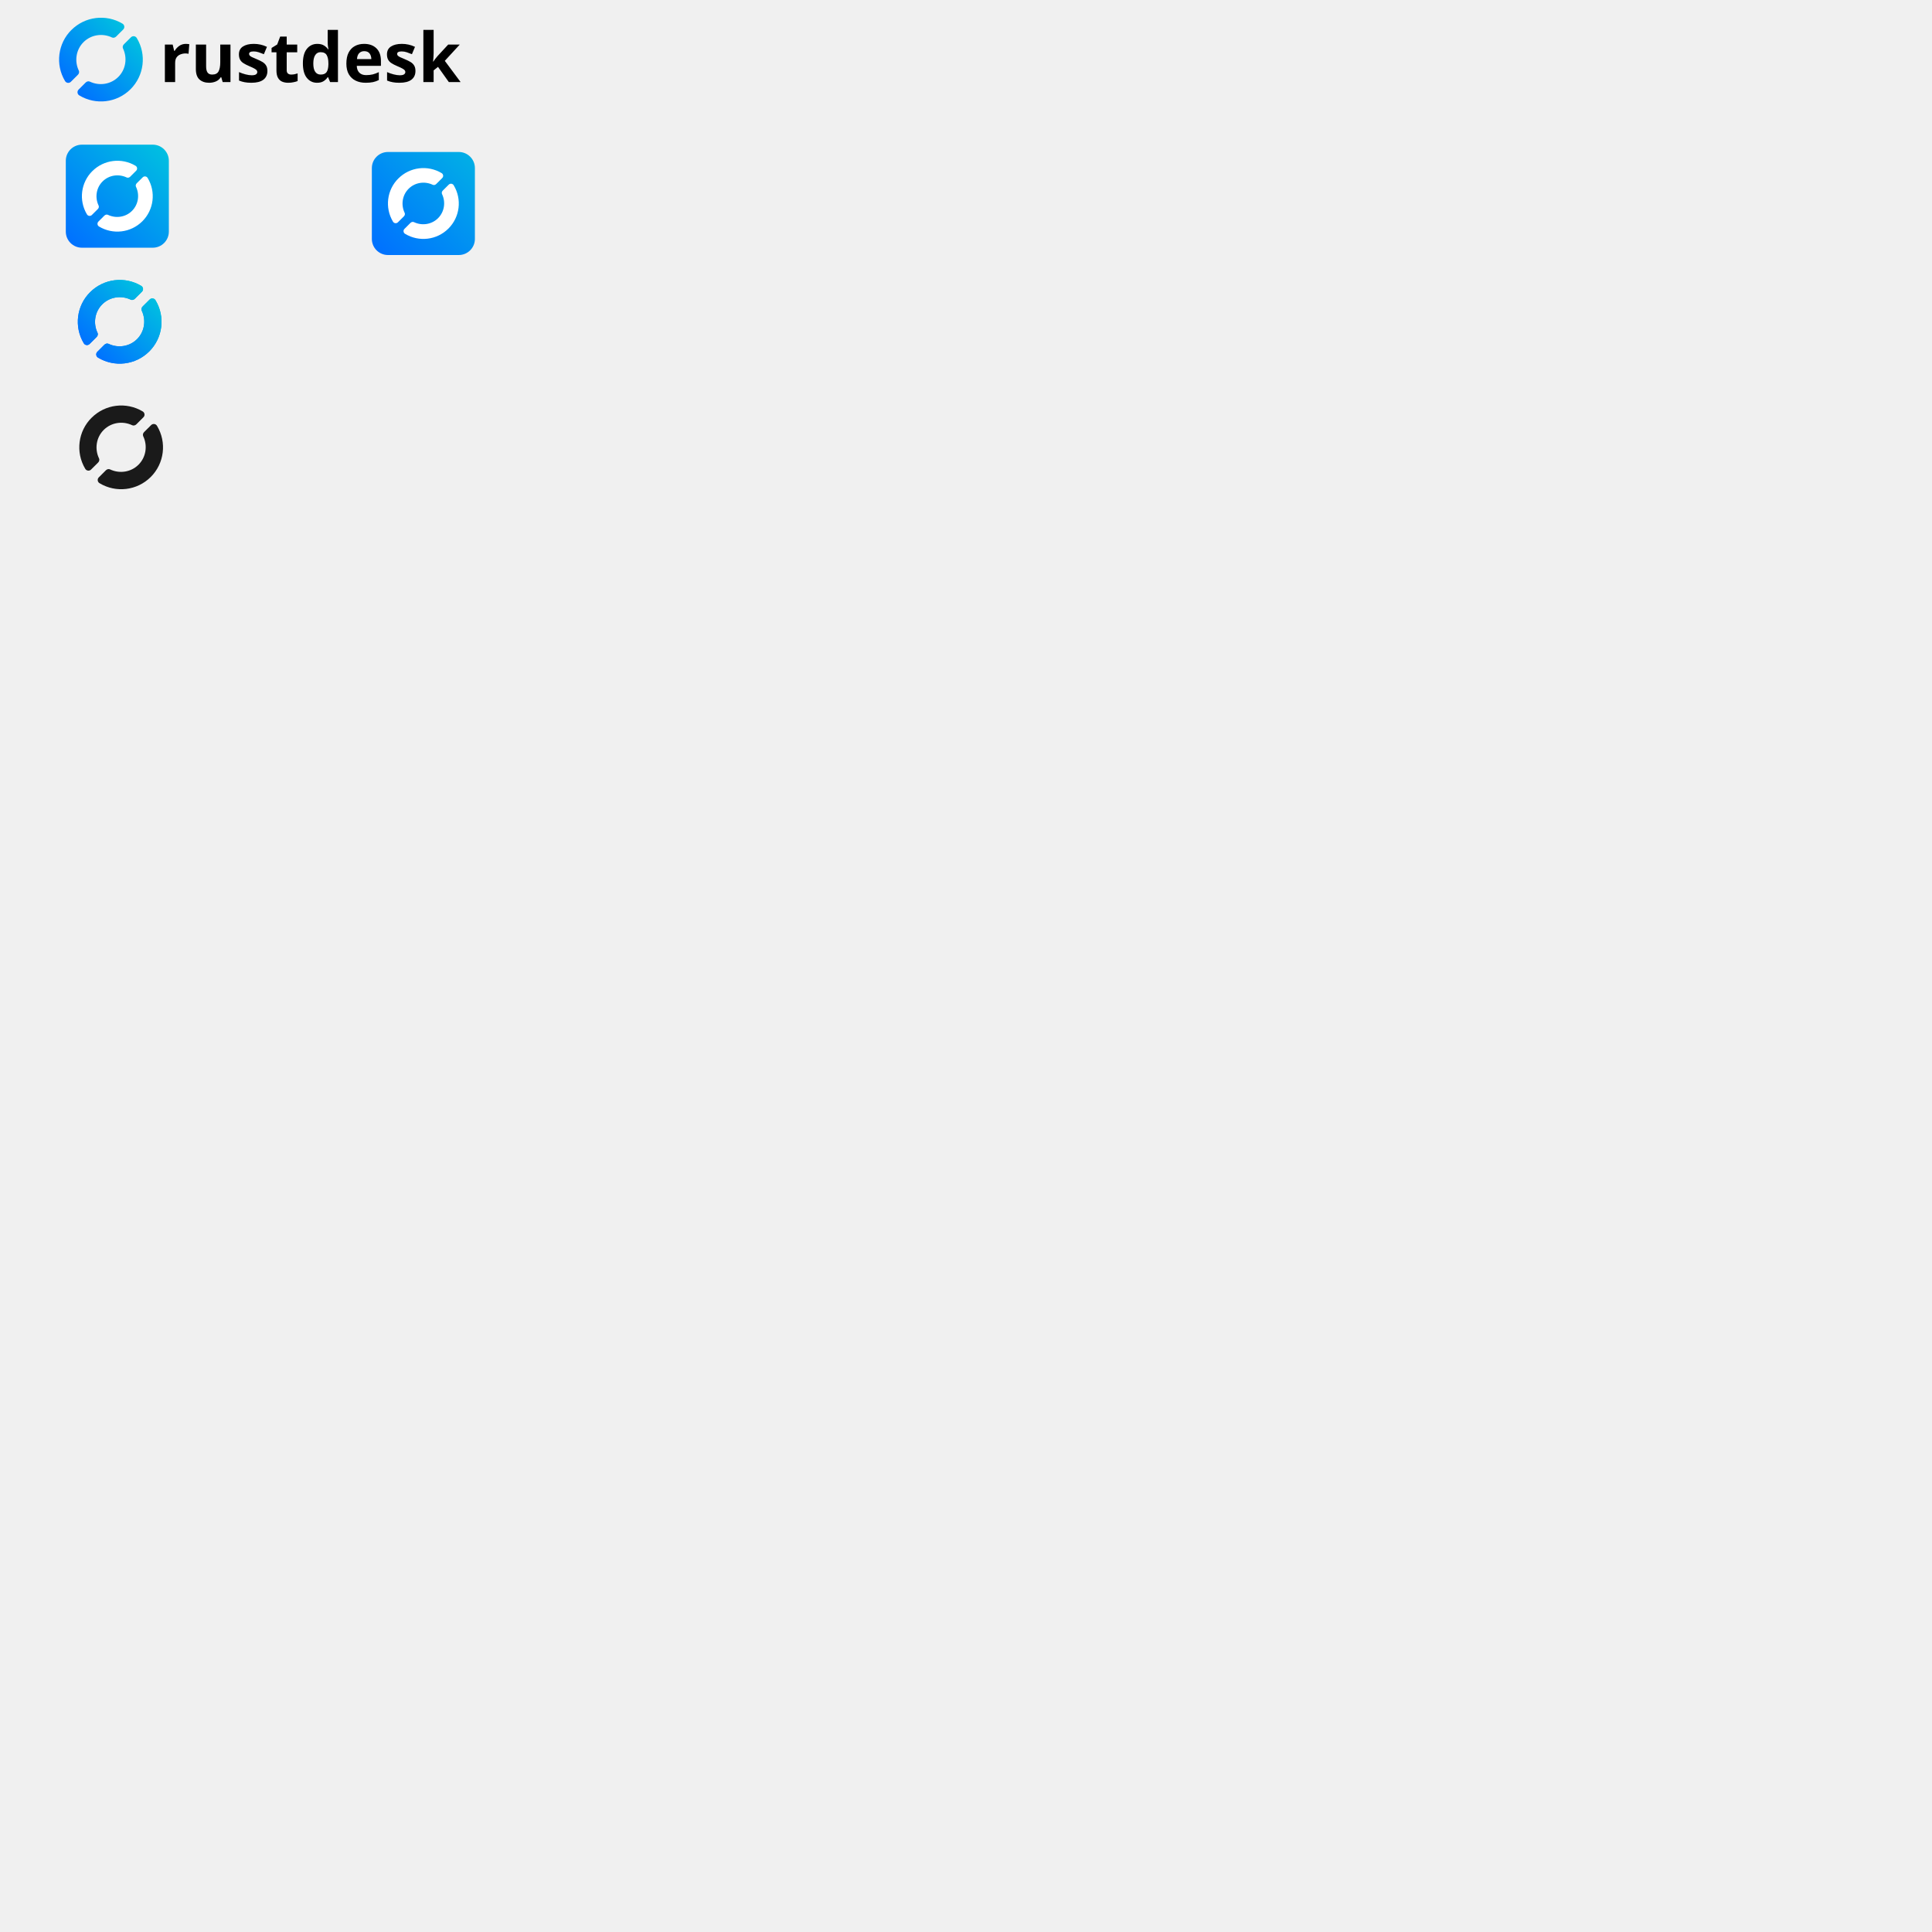
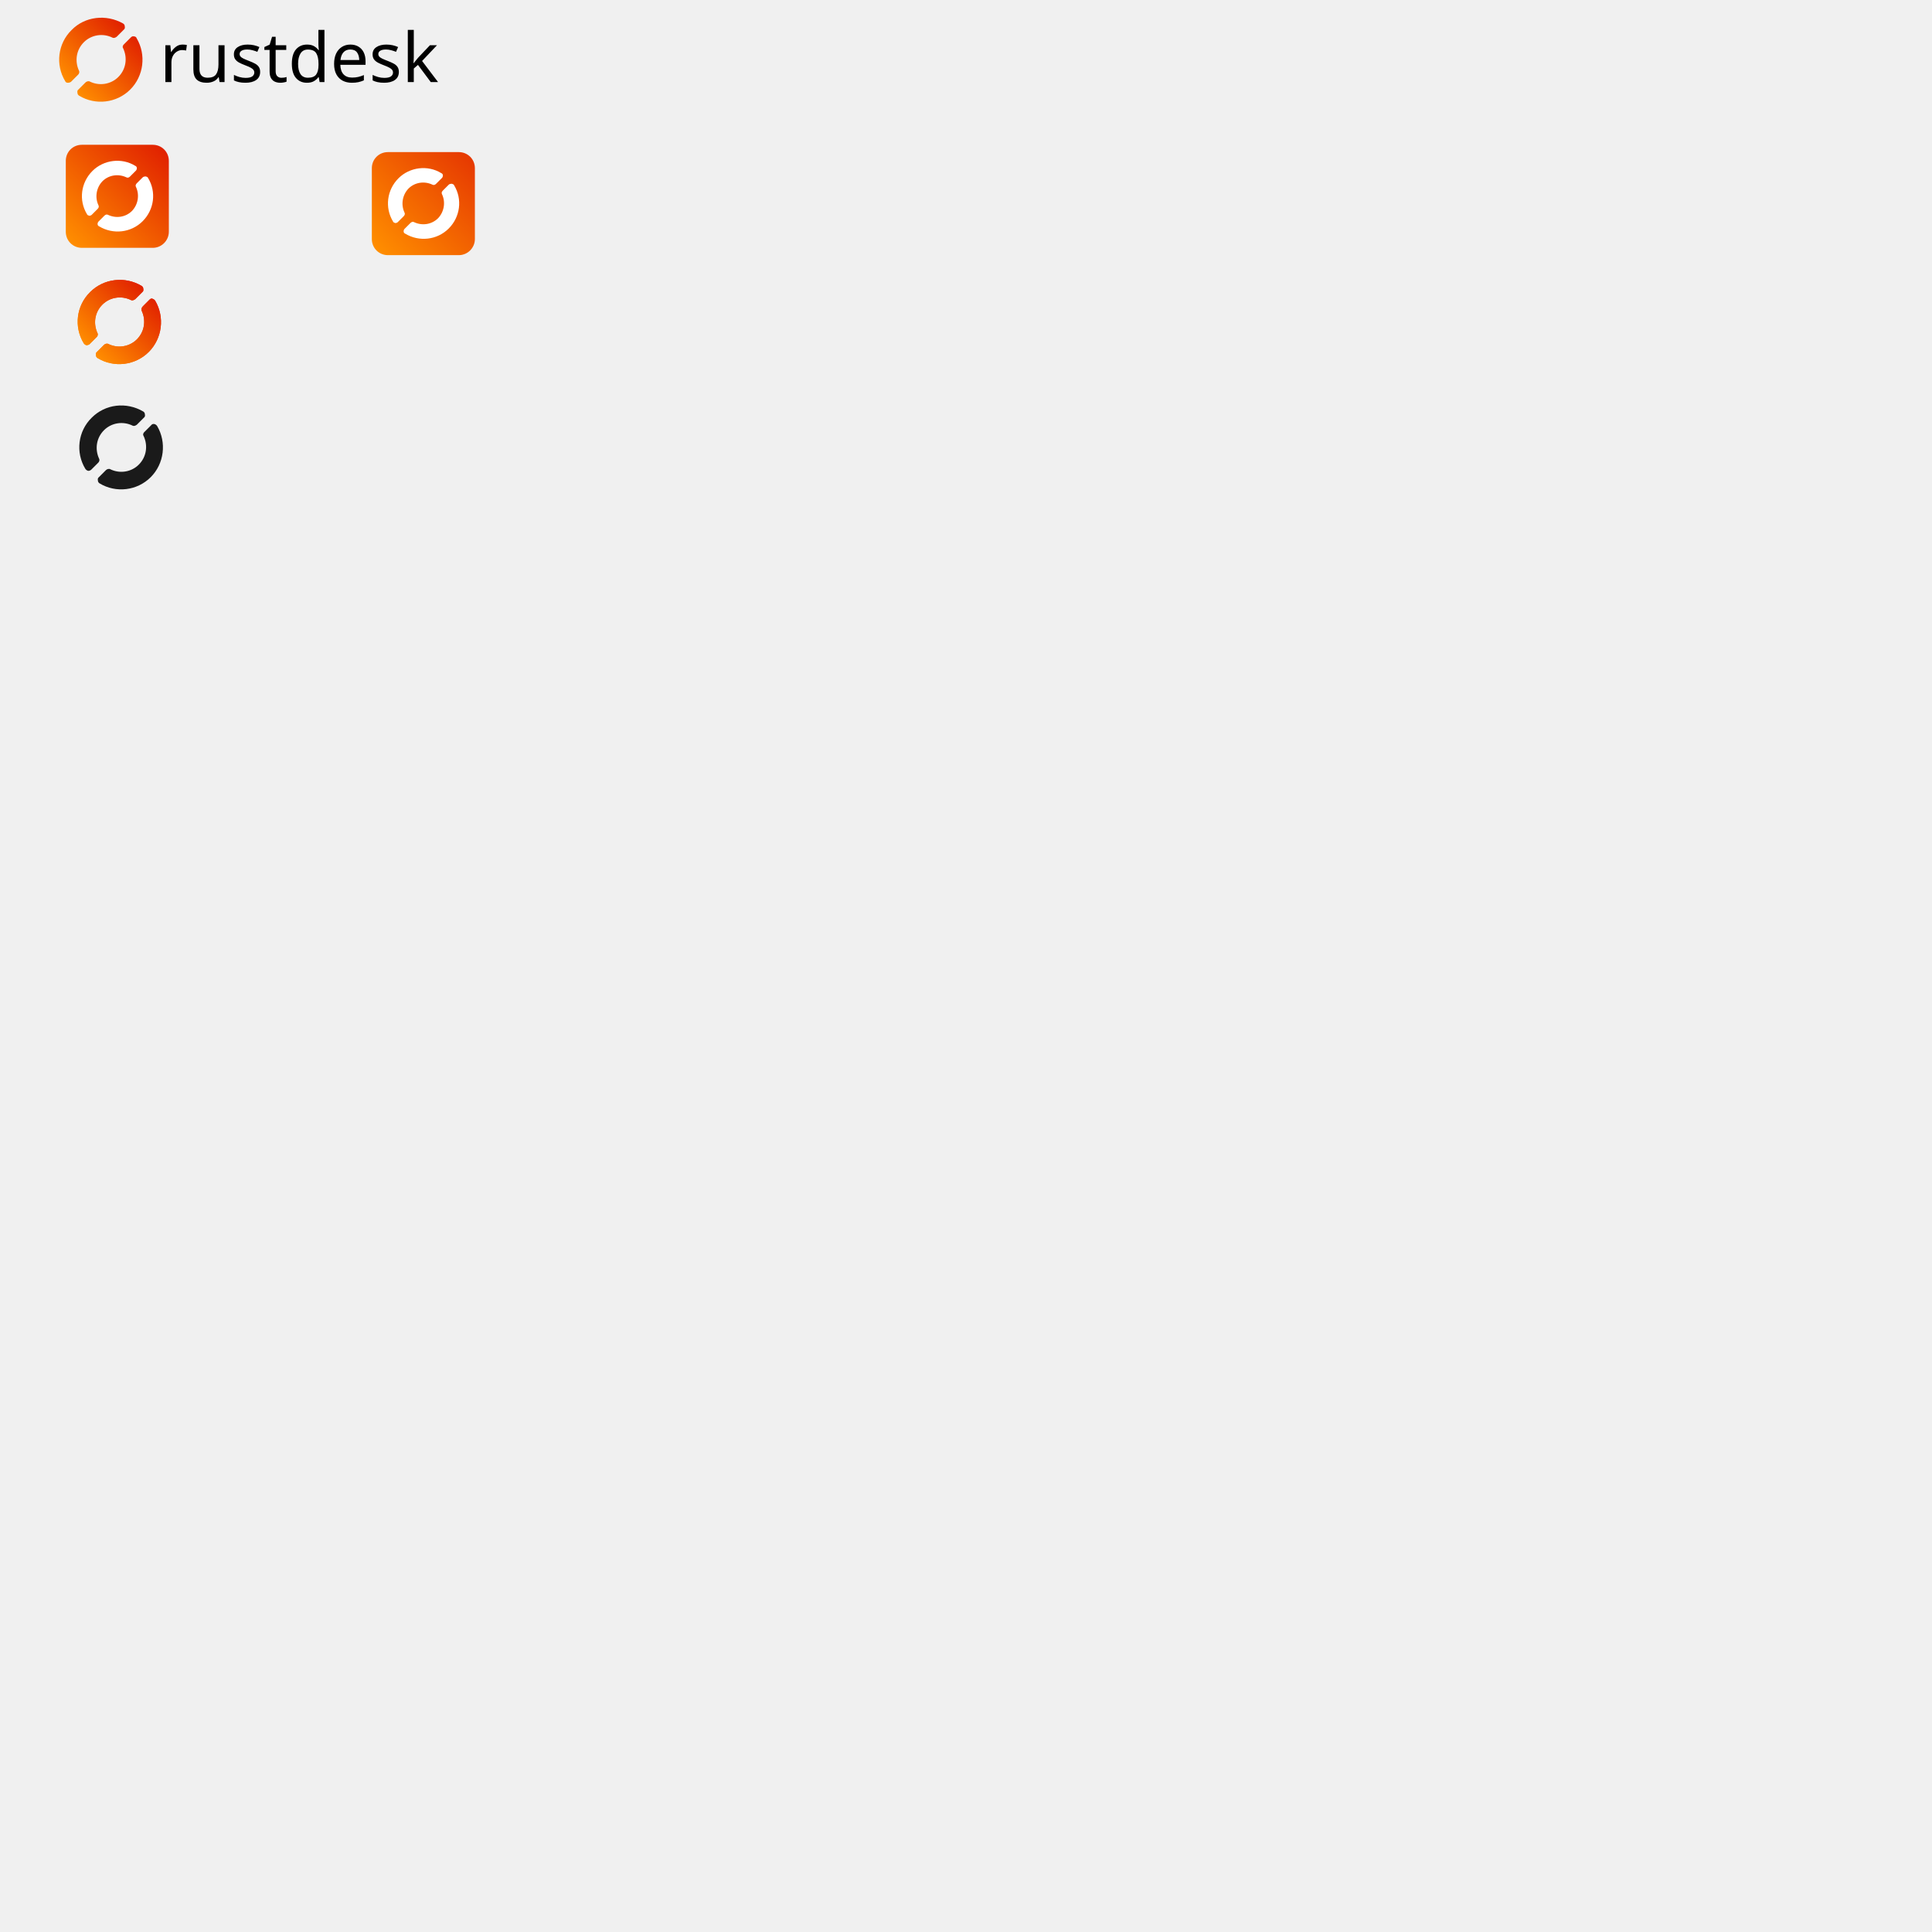
- <svg xmlns="http://www.w3.org/2000/svg" xmlns:xlink="http://www.w3.org/1999/xlink" style="isolation:isolate" viewBox="66.993 897.484 600 600" version="1.1" id="svg11" xml:space="preserve" width="600" height="600">
-   <defs id="defs15">
-     <linearGradient id="linearGradient9947" x1="0.148" x2="0.845" y1="0.851" y2="0.154" gradientTransform="matrix(26.301,0,0,26.331,90.67354,911.7572)" gradientUnits="userSpaceOnUse">
-       <stop offset="0" stop-color="#004ba6" id="stop9943" style="stop-color:#0071ff;stop-opacity:1;" />
-       <stop offset="1" stop-color="#00bfe1" id="stop9945" style="stop-color:#01aee6;stop-opacity:1;" />
-     </linearGradient>
-     <linearGradient id="linearGradient9775" x1="0.045" x2="0.955" y1="0.955" y2="0.045" gradientTransform="matrix(32,0,0,32,231.03,929.9804)" gradientUnits="userSpaceOnUse">
-       <stop offset="0" stop-color="#004ba6" id="stop9771" style="stop-color:#0071ff;stop-opacity:1;" />
-       <stop offset="1" stop-color="#00bfe1" id="stop9773" style="stop-color:#01aee6;stop-opacity:1;" />
-     </linearGradient>
-     <linearGradient id="linearGradient5424" x1="0.148" x2="0.845" y1="0.851" y2="0.154" gradientTransform="matrix(26.301,0,0,26.331,90.67354,911.7572)" gradientUnits="userSpaceOnUse">
-       <stop offset="0" stop-color="#004ba6" id="stop5420" style="stop-color:#0071ff;stop-opacity:1;" />
-       <stop offset="1" stop-color="#00bfe1" id="stop5422" style="stop-color:#01aee6;stop-opacity:1;" />
-     </linearGradient>
-     <linearGradient id="linearGradient1258" x1="0.045" x2="0.955" y1="0.955" y2="0.045" gradientTransform="matrix(32,0,0,32,231.03,929.9804)" gradientUnits="userSpaceOnUse">
-       <stop offset="0" stop-color="#004ba6" id="stop1254" style="stop-color:#0071ff;stop-opacity:1;" />
-       <stop offset="1" stop-color="#00bfe1" id="stop1256" style="stop-color:#01aee6;stop-opacity:1;" />
-     </linearGradient>
-     <linearGradient id="linearGradient1228" x1="0.045" x2="0.955" y1="0.955" y2="0.045" gradientTransform="matrix(32,0,0,32,231.03,929.9804)" gradientUnits="userSpaceOnUse">
-       <stop offset="0" stop-color="#004ba6" id="stop1224" style="stop-color:#0071ff;stop-opacity:1;" />
-       <stop offset="100%" stop-color="#00bfe1" id="stop1226" />
-     </linearGradient>
-     <rect x="34.073" y="7.526" width="62.535" height="16.147" id="rect9005" />
-     <linearGradient id="a-3" x1="0.045" x2="0.955" y1="0.955" y2="0.045" gradientTransform="matrix(32,0,0,32,231.03,929.9804)" gradientUnits="userSpaceOnUse">
-       <stop offset="0%" stop-color="#004ba6" id="stop294" />
-       <stop offset="100%" stop-color="#00bfe1" id="stop296" />
-     </linearGradient>
-     <linearGradient xlink:href="#linearGradient1228" id="linearGradient426" gradientUnits="userSpaceOnUse" gradientTransform="matrix(32,0,0,32,45.09661,851.7449)" x1="0.045" y1="0.955" x2="0.955" y2="0.045" />
-     <linearGradient xlink:href="#a" id="linearGradient5414" gradientUnits="userSpaceOnUse" gradientTransform="matrix(26.00048,0,0,25.99935,91.16012,984.4207)" x1="0.148" y1="0.851" x2="0.845" y2="0.154" />
-     <linearGradient xlink:href="#a" id="linearGradient9753" gradientUnits="userSpaceOnUse" gradientTransform="matrix(26.00048,0,0,25.99935,66.99302,897.4845)" x1="0.148" y1="0.851" x2="0.845" y2="0.154" />
-     <linearGradient xlink:href="#linearGradient9775" id="linearGradient9769" gradientUnits="userSpaceOnUse" gradientTransform="matrix(32,0,0,32,45.09661,851.7449)" x1="0.045" y1="0.955" x2="0.955" y2="0.045" />
-     <linearGradient xlink:href="#a" id="linearGradient9831" gradientUnits="userSpaceOnUse" gradientTransform="matrix(22.0004,0,0,21.99946,71.99301,902.4844)" x1="0.148" y1="0.851" x2="0.845" y2="0.154" />
-     <linearGradient xlink:href="#a" id="linearGradient342" gradientUnits="userSpaceOnUse" gradientTransform="matrix(26.00048,0,0,25.99936,17.98453,891.7487)" x1="0.148" y1="0.851" x2="0.845" y2="0.154" />
-     <linearGradient xlink:href="#a" id="linearGradient765" gradientUnits="userSpaceOnUse" gradientTransform="matrix(26.00048,0,0,25.99936,17.98453,891.7487)" x1="0.148" y1="0.851" x2="0.845" y2="0.154" />
-   </defs>
-   <linearGradient id="a" x1="0.148" x2="0.845" y1="0.851" y2="0.154" gradientTransform="matrix(26.301,0,0,26.331,90.67354,911.7572)" gradientUnits="userSpaceOnUse">
-     <stop offset="0" stop-color="#004ba6" id="stop4" style="stop-color:#0071ff;stop-opacity:1;" />
-     <stop offset="1" stop-color="#00bfe1" id="stop6" style="stop-color:#00bfe1;stop-opacity:1;" />
+ <svg xmlns="http://www.w3.org/2000/svg" version="1.1" id="svg11" x="0px" y="0px" viewBox="0 0 600 600" style="enable-background:new 0 0 600 600;" xml:space="preserve">
+   <style type="text/css">
+ 	.st0{fill:url(#path5412_00000163786819687919182600000007221167997879936166_);}
+ 	.st1{fill:url(#path422_00000042712467752495315780000002028771759960832153_);}
+ 	.st2{fill:#FFFFFF;}
+ 	.st3{fill:url(#path9523_00000069370144478859059770000016911760087277413771_);}
+ 	.st4{font-family:'Arial-BoldMT';}
+ 	.st5{font-size:21.333px;}
+ 	.st6{fill:url(#path9751_00000157280312288722373250000000540961255033581727_);}
+ 	.st7{fill:url(#path9761_00000183220565749065466360000014479034469557471371_);}
+ 	.st8{fill:url(#path9829_00000178893671809729536650000009726110195540425606_);}
+ 	.st9{fill:#1A1A1A;}
+ 	.st10{fill:url(#path759_00000004533623023878308770000002823558109994358711_);}
+ 	.st11{fill:url(#path2240_00000130616382039511732080000015829458229703447435_);}
+ 	.st12{fill:url(#path338_00000021121015420830229220000001416827352540628411_);}
+ </style>
+   <linearGradient id="path5412_00000103975069179739639490000015397341115133550758_" gradientUnits="userSpaceOnUse" x1="-636.083" y1="865.475" x2="-635.385" y2="866.172" gradientTransform="matrix(26.0005 0 0 -25.9993 16566.475 22610.871)">
+     <stop offset="0" style="stop-color:#FF8E00" />
+     <stop offset="1" style="stop-color:#E12200" />
  </linearGradient>
-   <text xml:space="preserve" transform="translate(66.993,897.484)" id="text9003" style="white-space:pre;shape-inside:url(#rect9005);display:inline;fill:#0071ff" />
-   <path fill="url(#a)" d="m 113.485,990.488 -2.135,2.122 c -0.376,0.337 -0.557,0.879 -0.347,1.337 1.423,2.976 0.883,6.524 -1.451,8.856 -2.335,2.331 -5.887,2.871 -8.867,1.449 -0.439,-0.197 -0.954,-0.03 -1.292,0.313 l -2.17,2.166 c -0.255,0.25 -0.381,0.602 -0.34,0.956 0.041,0.354 0.243,0.669 0.548,0.854 5.113,3.095 11.679,2.306 15.911,-1.912 4.232,-4.216 5.039,-10.773 1.955,-15.887 -0.177,-0.311 -0.489,-0.522 -0.844,-0.572 -0.355,-0.05 -0.713,0.068 -0.968,0.318 z m -18.467,-2.306 c -4.253,4.2 -5.086,10.758 -2.02,15.885 0.177,0.312 0.488,0.523 0.843,0.573 0.355,0.05 0.713,-0.068 0.969,-0.319 l 2.123,-2.109 c 0.385,-0.337 0.572,-0.885 0.359,-1.349 -1.423,-2.976 -0.884,-6.524 1.451,-8.856 2.334,-2.331 5.887,-2.871 8.866,-1.45 0.434,0.195 0.942,0.033 1.281,-0.3 l 2.182,-2.179 c 0.255,-0.249 0.381,-0.601 0.34,-0.956 -0.042,-0.353 -0.243,-0.668 -0.548,-0.854 -5.122,-3.068 -11.678,-2.255 -15.893,1.972 z" id="path5412" style="fill:url(#linearGradient5414);stroke-width:0.988" />
+   <path id="path5412" style="fill:url(#path5412_00000103975069179739639490000015397341115133550758_);" d="  M46.5,93l-2.1,2.1C44,95.5,43.8,96,44,96.5c1.4,3,0.9,6.5-1.5,8.9c-2.3,2.3-5.9,2.9-8.9,1.4c-0.4-0.2-1,0-1.3,0.3l-2.2,2.2  c-0.3,0.2-0.4,0.6-0.3,1c0,0.4,0.2,0.7,0.5,0.9c5.1,3.1,11.7,2.3,15.9-1.9c4.2-4.2,5-10.8,2-15.9c-0.2-0.3-0.5-0.5-0.8-0.6  C47.1,92.6,46.7,92.8,46.5,93L46.5,93z M28,90.7c-4.3,4.2-5.1,10.8-2,15.9c0.2,0.3,0.5,0.5,0.8,0.6c0.4,0,0.7-0.1,1-0.3l2.1-2.1  c0.4-0.3,0.6-0.9,0.4-1.3c-1.4-3-0.9-6.5,1.5-8.9c2.3-2.3,5.9-2.9,8.9-1.4c0.4,0.2,0.9,0,1.3-0.3l2.2-2.2c0.3-0.2,0.4-0.6,0.3-1  c0-0.4-0.2-0.7-0.5-0.9C38.8,85.7,32.2,86.5,28,90.7L28,90.7z" />
  <g id="g9521">
    <g id="g3226" transform="translate(42.33301,90.66725)">
-       <path fill="url(#a)" d="M 72.097,883.745 H 50.097 c -2.76,0 -5,-2.24 -5,-5 v -22 c 0,-2.759 2.24,-5 5,-5 h 22 c 2.759,0 5,2.241 5,5 v 22 c 0,2.76 -2.241,5 -5,5 z" id="path422" style="isolation:isolate;fill:url(#linearGradient426)" />
+       <linearGradient id="path422_00000180361320344060092970000012199690845753406087_" gradientUnits="userSpaceOnUse" x1="-682.787" y1="769.956" x2="-681.878" y2="770.865" gradientTransform="matrix(32 0 0 -32 21828.754 24623.393)">
+         <stop offset="0" style="stop-color:#FF8E00" />
+         <stop offset="1" style="stop-color:#E12200" />
+       </linearGradient>
+       <path id="path422" style="fill:url(#path422_00000180361320344060092970000012199690845753406087_);" d="M5.1-13.7h-22    c-2.8,0-5-2.2-5-5v-22c0-2.8,2.2-5,5-5h22c2.8,0,5,2.2,5,5v22C10.1-16,7.9-13.7,5.1-13.7z" />
    </g>
-     <path fill="url(#a)" d="m 111.32,952.547 -1.807,1.795 c -0.318,0.285 -0.472,0.744 -0.293,1.131 1.204,2.518 0.747,5.52 -1.228,7.494 -1.976,1.973 -4.981,2.429 -7.502,1.226 -0.371,-0.166 -0.807,-0.025 -1.093,0.265 l -1.836,1.833 c -0.216,0.211 -0.322,0.51 -0.288,0.809 0.034,0.3 0.206,0.567 0.463,0.723 4.326,2.618 9.882,1.951 13.463,-1.618 3.581,-3.568 4.264,-9.115 1.655,-13.443 -0.15,-0.263 -0.414,-0.442 -0.714,-0.484 -0.3,-0.042 -0.603,0.058 -0.819,0.269 z m -15.626,-1.951 c -3.599,3.554 -4.304,9.103 -1.709,13.441 0.15,0.264 0.413,0.443 0.714,0.485 0.3,0.042 0.603,-0.058 0.82,-0.27 l 1.797,-1.785 c 0.325,-0.285 0.484,-0.749 0.303,-1.141 -1.204,-2.518 -0.748,-5.52 1.228,-7.494 1.975,-1.973 4.981,-2.429 7.502,-1.227 0.367,0.165 0.797,0.028 1.084,-0.254 l 1.846,-1.844 c 0.216,-0.211 0.322,-0.509 0.288,-0.809 -0.035,-0.299 -0.206,-0.566 -0.463,-0.723 -4.334,-2.596 -9.881,-1.908 -13.448,1.669 z" id="path9011" style="fill:#ffffff;fill-opacity:1;stroke-width:0.836" />
+     <path id="path9011" class="st2" d="   M44.3,55.1l-1.8,1.8c-0.3,0.3-0.5,0.7-0.3,1.1c1.2,2.5,0.7,5.5-1.2,7.5c-2,2-5,2.4-7.5,1.2c-0.4-0.2-0.8,0-1.1,0.3l-1.8,1.8   c-0.2,0.2-0.3,0.5-0.3,0.8c0,0.3,0.2,0.6,0.5,0.7c4.3,2.6,9.9,2,13.5-1.6c3.6-3.6,4.3-9.1,1.7-13.4c-0.1-0.3-0.4-0.4-0.7-0.5   C44.8,54.8,44.5,54.9,44.3,55.1z M28.7,53.1c-3.6,3.6-4.3,9.1-1.7,13.4c0.1,0.3,0.4,0.4,0.7,0.5c0.3,0,0.6-0.1,0.8-0.3l1.8-1.8   c0.3-0.3,0.5-0.7,0.3-1.1c-1.2-2.5-0.7-5.5,1.2-7.5c2-2,5-2.4,7.5-1.2c0.4,0.2,0.8,0,1.1-0.3l1.8-1.8c0.2-0.2,0.3-0.5,0.3-0.8   c0-0.3-0.2-0.6-0.5-0.7C37.8,48.9,32.2,49.6,28.7,53.1L28.7,53.1z" />
  </g>
-   <path fill="url(#a)" d="m 113.485,990.488 -2.135,2.122 c -0.376,0.337 -0.557,0.879 -0.347,1.337 1.423,2.976 0.883,6.524 -1.451,8.856 -2.335,2.331 -5.887,2.871 -8.867,1.449 -0.439,-0.197 -0.954,-0.03 -1.292,0.313 l -2.17,2.166 c -0.255,0.25 -0.381,0.602 -0.34,0.956 0.041,0.354 0.243,0.669 0.548,0.854 5.113,3.095 11.679,2.306 15.911,-1.912 4.232,-4.216 5.039,-10.773 1.955,-15.887 -0.177,-0.311 -0.489,-0.522 -0.844,-0.572 -0.355,-0.05 -0.713,0.068 -0.968,0.318 z m -18.467,-2.306 c -4.253,4.2 -5.086,10.758 -2.02,15.885 0.177,0.312 0.488,0.523 0.843,0.573 0.355,0.05 0.713,-0.068 0.969,-0.319 l 2.123,-2.109 c 0.385,-0.337 0.572,-0.885 0.359,-1.349 -1.423,-2.976 -0.884,-6.524 1.451,-8.856 2.334,-2.331 5.887,-2.871 8.866,-1.45 0.434,0.195 0.942,0.033 1.281,-0.3 l 2.182,-2.179 c 0.255,-0.249 0.381,-0.601 0.34,-0.956 -0.042,-0.353 -0.243,-0.668 -0.548,-0.854 -5.122,-3.068 -11.678,-2.255 -15.893,1.972 z" id="path9523" style="fill:url(#linearGradient5414);stroke-width:0.988" />
+   <linearGradient id="path9523_00000007403008465747819640000003349004075606061468_" gradientUnits="userSpaceOnUse" x1="-636.083" y1="865.475" x2="-635.385" y2="866.172" gradientTransform="matrix(26.0005 0 0 -25.9993 16566.475 22610.871)">
+     <stop offset="0" style="stop-color:#FF8E00" />
+     <stop offset="1" style="stop-color:#E12200" />
+   </linearGradient>
+   <path id="path9523" style="fill:url(#path9523_00000007403008465747819640000003349004075606061468_);" d="  M46.5,93l-2.1,2.1C44,95.5,43.8,96,44,96.5c1.4,3,0.9,6.5-1.5,8.9c-2.3,2.3-5.9,2.9-8.9,1.4c-0.4-0.2-1,0-1.3,0.3l-2.2,2.2  c-0.3,0.2-0.4,0.6-0.3,1c0,0.4,0.2,0.7,0.5,0.9c5.1,3.1,11.7,2.3,15.9-1.9c4.2-4.2,5-10.8,2-15.9c-0.2-0.3-0.5-0.5-0.8-0.6  C47.1,92.6,46.7,92.8,46.5,93L46.5,93z M28,90.7c-4.3,4.2-5.1,10.8-2,15.9c0.2,0.3,0.5,0.5,0.8,0.6c0.4,0,0.7-0.1,1-0.3l2.1-2.1  c0.4-0.3,0.6-0.9,0.4-1.3c-1.4-3-0.9-6.5,1.5-8.9c2.3-2.3,5.9-2.9,8.9-1.4c0.4,0.2,0.9,0,1.3-0.3l2.2-2.2c0.3-0.2,0.4-0.6,0.3-1  c0-0.4-0.2-0.7-0.5-0.9C38.8,85.7,32.2,86.5,28,90.7L28,90.7z" />
  <g id="g9759" transform="translate(18.35032,5.505096)">
    <g id="g8359">
-       <text xml:space="preserve" style="font-style:normal;font-variant:normal;font-weight:normal;font-stretch:normal;font-size:21.333px;font-family:Asap;-inkscape-font-specification:Asap;fill:#0071ff" x="98.192" y="917.463" id="text9011">
-         <tspan id="tspan9009" x="98.192" y="917.463" style="font-style:normal;font-variant:normal;font-weight:600;font-stretch:normal;font-size:21.333px;font-family:Nunito;-inkscape-font-specification:'Nunito Semi-Bold';fill:#000000">rustdesk</tspan>
-       </text>
+       <text transform="matrix(1 0 0 1 31.1993 19.9789)" class="st4 st5">rustdesk</text>
    </g>
-     <path fill="url(#a)" d="m 89.318,903.552 -2.135,2.122 c -0.376,0.337 -0.557,0.879 -0.347,1.337 1.423,2.976 0.883,6.524 -1.451,8.856 -2.335,2.331 -5.887,2.871 -8.867,1.449 -0.439,-0.197 -0.954,-0.03 -1.292,0.313 l -2.17,2.166 c -0.255,0.25 -0.381,0.602 -0.34,0.956 0.041,0.354 0.243,0.669 0.548,0.854 5.113,3.095 11.679,2.306 15.911,-1.912 4.232,-4.216 5.039,-10.773 1.955,-15.887 -0.177,-0.311 -0.489,-0.522 -0.844,-0.572 -0.355,-0.05 -0.713,0.068 -0.968,0.318 z m -18.467,-2.306 c -4.253,4.2 -5.086,10.758 -2.02,15.885 0.177,0.312 0.488,0.523 0.843,0.573 0.355,0.05 0.713,-0.068 0.969,-0.319 l 2.123,-2.109 c 0.385,-0.337 0.572,-0.885 0.359,-1.349 -1.423,-2.976 -0.884,-6.524 1.451,-8.856 2.334,-2.331 5.887,-2.871 8.866,-1.45 0.434,0.195 0.942,0.033 1.281,-0.3 l 2.182,-2.179 c 0.255,-0.249 0.381,-0.601 0.34,-0.956 -0.042,-0.353 -0.243,-0.668 -0.548,-0.854 -5.122,-3.068 -11.678,-2.255 -15.893,1.972 z" id="path9751" style="fill:url(#linearGradient9753);stroke-width:0.988" />
+     <linearGradient id="path9751_00000134232053168789582760000015128792326138475138_" gradientUnits="userSpaceOnUse" x1="-654.433" y1="859.97" x2="-653.735" y2="860.667" gradientTransform="matrix(26.0005 0 0 -25.9993 17019.424 22380.805)">
+       <stop offset="0" style="stop-color:#FF8E00" />
+       <stop offset="1" style="stop-color:#E12200" />
+     </linearGradient>
+     <path id="path9751" style="fill:url(#path9751_00000134232053168789582760000015128792326138475138_);" d="   M22.3,6.1l-2.1,2.1c-0.4,0.3-0.6,0.9-0.3,1.3c1.4,3,0.9,6.5-1.5,8.9c-2.3,2.3-5.9,2.9-8.9,1.4c-0.4-0.2-1,0-1.3,0.3l-2.2,2.2   c-0.3,0.2-0.4,0.6-0.3,1c0,0.4,0.2,0.7,0.5,0.9c5.1,3.1,11.7,2.3,15.9-1.9c4.2-4.2,5-10.8,2-15.9C24,6,23.6,5.8,23.3,5.8   C22.9,5.7,22.6,5.8,22.3,6.1L22.3,6.1z M3.9,3.8c-4.3,4.2-5.1,10.8-2,15.9C2,20,2.3,20.2,2.7,20.2c0.4,0,0.7-0.1,1-0.3l2.1-2.1   c0.4-0.3,0.6-0.9,0.4-1.3c-1.4-3-0.9-6.5,1.5-8.9c2.3-2.3,5.9-2.9,8.9-1.4c0.4,0.2,0.9,0,1.3-0.3l2.2-2.2c0.3-0.2,0.4-0.6,0.3-1   c0-0.4-0.2-0.7-0.5-0.9C14.6-1.2,8-0.4,3.9,3.8L3.9,3.8z" />
  </g>
  <g id="g9767" transform="translate(95.04653,2.270736)">
    <g id="g9763" transform="translate(42.33301,90.66725)">
-       <path fill="url(#a)" d="M 72.097,883.745 H 50.097 c -2.76,0 -5,-2.24 -5,-5 v -22 c 0,-2.759 2.24,-5 5,-5 h 22 c 2.759,0 5,2.241 5,5 v 22 c 0,2.76 -2.241,5 -5,5 z" id="path9761" style="isolation:isolate;fill:url(#linearGradient9769)" />
+       <linearGradient id="path9761_00000181083215145267152490000007891815906588442038_" gradientUnits="userSpaceOnUse" x1="-777.834" y1="767.685" x2="-776.924" y2="768.595" gradientTransform="matrix(32 0 0 -32 24870.242 24550.729)">
+         <stop offset="0" style="stop-color:#FF8E00" />
+         <stop offset="1" style="stop-color:#E63901" />
+       </linearGradient>
+       <path id="path9761" style="fill:url(#path9761_00000181083215145267152490000007891815906588442038_);" d="M5.1-13.7h-22    c-2.8,0-5-2.2-5-5v-22c0-2.8,2.2-5,5-5h22c2.8,0,5,2.2,5,5v22C10.1-16,7.9-13.7,5.1-13.7z" />
    </g>
-     <path fill="url(#a)" d="m 111.32,952.547 -1.807,1.795 c -0.318,0.285 -0.472,0.744 -0.293,1.131 1.204,2.518 0.747,5.52 -1.228,7.494 -1.976,1.973 -4.981,2.429 -7.502,1.226 -0.371,-0.166 -0.807,-0.025 -1.093,0.265 l -1.836,1.833 c -0.216,0.211 -0.322,0.51 -0.288,0.809 0.034,0.3 0.206,0.567 0.463,0.723 4.326,2.618 9.882,1.951 13.463,-1.618 3.581,-3.568 4.264,-9.115 1.655,-13.443 -0.15,-0.263 -0.414,-0.442 -0.714,-0.484 -0.3,-0.042 -0.603,0.058 -0.819,0.269 z m -15.626,-1.951 c -3.599,3.554 -4.304,9.103 -1.709,13.441 0.15,0.264 0.413,0.443 0.714,0.485 0.3,0.042 0.603,-0.058 0.82,-0.27 l 1.797,-1.785 c 0.325,-0.285 0.484,-0.749 0.303,-1.141 -1.204,-2.518 -0.748,-5.52 1.228,-7.494 1.975,-1.973 4.981,-2.429 7.502,-1.227 0.367,0.165 0.797,0.028 1.084,-0.254 l 1.846,-1.844 c 0.216,-0.211 0.322,-0.509 0.288,-0.809 -0.035,-0.299 -0.206,-0.566 -0.463,-0.723 -4.334,-2.596 -9.881,-1.908 -13.448,1.669 z" id="path9765" style="fill:#ffffff;fill-opacity:1;stroke-width:0.836" />
+     <path id="path9765" class="st2" d="   M44.3,55.1l-1.8,1.8c-0.3,0.3-0.5,0.7-0.3,1.1c1.2,2.5,0.7,5.5-1.2,7.5c-2,2-5,2.4-7.5,1.2c-0.4-0.2-0.8,0-1.1,0.3l-1.8,1.8   c-0.2,0.2-0.3,0.5-0.3,0.8c0,0.3,0.2,0.6,0.5,0.7c4.3,2.6,9.9,2,13.5-1.6c3.6-3.6,4.3-9.1,1.7-13.4c-0.1-0.3-0.4-0.4-0.7-0.5   C44.8,54.8,44.5,54.9,44.3,55.1z M28.7,53.1c-3.6,3.6-4.3,9.1-1.7,13.4c0.1,0.3,0.4,0.4,0.7,0.5c0.3,0,0.6-0.1,0.8-0.3l1.8-1.8   c0.3-0.3,0.5-0.7,0.3-1.1c-1.2-2.5-0.7-5.5,1.2-7.5c2-2,5-2.4,7.5-1.2c0.4,0.2,0.8,0,1.1-0.3l1.8-1.8c0.2-0.2,0.3-0.5,0.3-0.8   c0-0.3-0.2-0.6-0.5-0.7C37.8,48.9,32.2,49.6,28.7,53.1L28.7,53.1z" />
  </g>
  <g id="g9825" transform="translate(-74.12332,-7.46099)">
-     <g id="g9821" transform="translate(42.33301,90.66725)" />
+     <g id="g9821" transform="translate(42.33301,90.66725)">
+ 	</g>
  </g>
  <g id="g9889" transform="translate(-59.55055,66.71606)">
-     <rect style="fill:#ffffff;fill-opacity:1;stroke:none;stroke-width:1;stroke-dasharray:none;stroke-opacity:1;paint-order:fill markers stroke" id="rect9885" width="32" height="32" x="66.993" y="897.484" />
-     <path fill="url(#a)" d="m 90.883,907.619 -1.807,1.795 c -0.318,0.285 -0.472,0.744 -0.293,1.131 1.204,2.518 0.747,5.52 -1.228,7.494 -1.976,1.973 -4.981,2.429 -7.502,1.226 -0.371,-0.166 -0.807,-0.025 -1.093,0.265 l -1.836,1.833 c -0.216,0.211 -0.322,0.51 -0.288,0.809 0.034,0.3 0.206,0.567 0.463,0.723 4.326,2.618 9.882,1.951 13.463,-1.618 3.581,-3.568 4.264,-9.115 1.655,-13.443 -0.15,-0.263 -0.414,-0.442 -0.714,-0.484 -0.3,-0.043 -0.603,0.058 -0.819,0.269 z m -15.626,-1.951 c -3.599,3.554 -4.304,9.103 -1.709,13.441 0.15,0.264 0.413,0.443 0.714,0.485 0.3,0.042 0.603,-0.058 0.82,-0.27 l 1.797,-1.785 c 0.325,-0.285 0.484,-0.749 0.303,-1.141 -1.204,-2.518 -0.748,-5.52 1.228,-7.493 1.975,-1.973 4.981,-2.429 7.502,-1.227 0.367,0.165 0.797,0.028 1.084,-0.254 l 1.846,-1.844 c 0.216,-0.211 0.322,-0.509 0.288,-0.809 -0.035,-0.299 -0.206,-0.566 -0.463,-0.723 -4.334,-2.596 -9.881,-1.908 -13.448,1.668 z" id="path9829" style="fill:url(#linearGradient9831);stroke-width:0.988" />
+     <rect id="rect9885" x="0" y="0" class="st2" width="32" height="32" />
+     <linearGradient id="path9829_00000019654283810264827460000016283874380508156348_" gradientUnits="userSpaceOnUse" x1="-572.393" y1="803.364" x2="-571.695" y2="804.061" gradientTransform="matrix(22.0004 0 0 -21.9995 12601.122 17697.312)">
+       <stop offset="0" style="stop-color:#FF8E00" />
+       <stop offset="1" style="stop-color:#E12200" />
+     </linearGradient>
+     <path id="path9829" style="fill:url(#path9829_00000019654283810264827460000016283874380508156348_);" d="   M23.9,10.1l-1.8,1.8c-0.3,0.3-0.5,0.7-0.3,1.1c1.2,2.5,0.7,5.5-1.2,7.5c-2,2-5,2.4-7.5,1.2c-0.4-0.2-0.8,0-1.1,0.3l-1.8,1.8   c-0.2,0.2-0.3,0.5-0.3,0.8c0,0.3,0.2,0.6,0.5,0.7c4.3,2.6,9.9,2,13.5-1.6c3.6-3.6,4.3-9.1,1.7-13.4c-0.1-0.3-0.4-0.4-0.7-0.5   C24.4,9.8,24.1,9.9,23.9,10.1z M8.3,8.2C4.7,11.7,4,17.3,6.6,21.6c0.1,0.3,0.4,0.4,0.7,0.5c0.3,0,0.6-0.1,0.8-0.3l1.8-1.8   c0.3-0.3,0.5-0.7,0.3-1.1c-1.2-2.5-0.7-5.5,1.2-7.5c2-2,5-2.4,7.5-1.2c0.4,0.2,0.8,0,1.1-0.3l1.8-1.8c0.2-0.2,0.3-0.5,0.3-0.8   c0-0.3-0.2-0.6-0.5-0.7C17.3,4,11.8,4.7,8.3,8.2L8.3,8.2z" />
  </g>
-   <path fill="url(#a)" d="m 113.944,1029.483 -2.135,2.122 c -0.376,0.337 -0.557,0.879 -0.347,1.337 1.423,2.976 0.883,6.524 -1.451,8.856 -2.335,2.331 -5.887,2.871 -8.867,1.449 -0.439,-0.197 -0.954,-0.03 -1.292,0.313 l -2.17,2.166 c -0.255,0.25 -0.381,0.602 -0.34,0.956 0.041,0.354 0.243,0.669 0.548,0.854 5.113,3.095 11.679,2.306 15.911,-1.912 4.232,-4.216 5.039,-10.773 1.955,-15.887 -0.177,-0.311 -0.489,-0.522 -0.844,-0.572 -0.355,-0.05 -0.713,0.068 -0.968,0.318 z m -18.467,-2.306 c -4.253,4.2 -5.086,10.758 -2.02,15.885 0.177,0.312 0.488,0.523 0.843,0.573 0.355,0.05 0.713,-0.068 0.969,-0.319 l 2.123,-2.109 c 0.385,-0.337 0.572,-0.885 0.359,-1.349 -1.423,-2.976 -0.884,-6.524 1.451,-8.856 2.334,-2.331 5.887,-2.871 8.866,-1.45 0.434,0.195 0.942,0.033 1.281,-0.3 l 2.182,-2.179 c 0.255,-0.249 0.381,-0.601 0.34,-0.956 -0.042,-0.353 -0.243,-0.668 -0.548,-0.854 -5.122,-3.068 -11.678,-2.255 -15.893,1.972 z" id="path357" style="fill:#1a1a1a;stroke-width:0.988" />
-   <path fill="url(#a)" d="m 34.579,1018.473 -2.135,2.122 c -0.376,0.337 -0.557,0.879 -0.347,1.337 1.423,2.976 0.883,6.524 -1.451,8.856 -2.335,2.331 -5.887,2.871 -8.867,1.449 -0.439,-0.197 -0.954,-0.03 -1.292,0.313 l -2.17,2.166 c -0.255,0.25 -0.381,0.602 -0.34,0.956 0.041,0.354 0.243,0.669 0.548,0.854 5.113,3.095 11.679,2.306 15.911,-1.912 4.232,-4.216 5.039,-10.773 1.955,-15.887 -0.177,-0.311 -0.489,-0.522 -0.844,-0.572 -0.355,-0.05 -0.713,0.068 -0.968,0.318 z m -18.467,-2.306 c -4.253,4.2 -5.086,10.758 -2.02,15.885 0.177,0.312 0.488,0.523 0.843,0.573 0.355,0.05 0.713,-0.068 0.969,-0.319 l 2.123,-2.109 c 0.385,-0.337 0.572,-0.885 0.359,-1.349 -1.423,-2.976 -0.884,-6.524 1.451,-8.856 2.334,-2.331 5.887,-2.871 8.866,-1.45 0.434,0.195 0.942,0.033 1.281,-0.3 l 2.182,-2.179 c 0.255,-0.249 0.381,-0.601 0.34,-0.956 -0.042,-0.353 -0.243,-0.668 -0.548,-0.854 -5.122,-3.068 -11.678,-2.255 -15.893,1.972 z" id="path408" style="fill:#ffffff;stroke-width:0.988" />
+   <path id="path357" class="st9" d="  M47,132l-2.1,2.1c-0.4,0.3-0.6,0.9-0.3,1.3c1.4,3,0.9,6.5-1.5,8.9c-2.3,2.3-5.9,2.9-8.9,1.4c-0.4-0.2-1,0-1.3,0.3l-2.2,2.2  c-0.3,0.2-0.4,0.6-0.3,1c0,0.4,0.2,0.7,0.5,0.9c5.1,3.1,11.7,2.3,15.9-1.9c4.2-4.2,5-10.8,2-15.9c-0.2-0.3-0.5-0.5-0.8-0.6  C47.6,131.6,47.2,131.7,47,132L47,132z M28.5,129.7c-4.3,4.2-5.1,10.8-2,15.9c0.2,0.3,0.5,0.5,0.8,0.6c0.4,0.1,0.7-0.1,1-0.3  l2.1-2.1c0.4-0.3,0.6-0.9,0.4-1.3c-1.4-3-0.9-6.5,1.5-8.9c2.3-2.3,5.9-2.9,8.9-1.4c0.4,0.2,0.9,0,1.3-0.3l2.2-2.2  c0.3-0.2,0.4-0.6,0.3-1c0-0.4-0.2-0.7-0.5-0.9C39.2,124.7,32.7,125.5,28.5,129.7L28.5,129.7z" />
+   <path id="path408" class="st2" d="  M-32.4,121l-2.1,2.1c-0.4,0.3-0.6,0.9-0.3,1.3c1.4,3,0.9,6.5-1.5,8.9c-2.3,2.3-5.9,2.9-8.9,1.4c-0.4-0.2-1,0-1.3,0.3l-2.2,2.2  c-0.3,0.2-0.4,0.6-0.3,1c0,0.4,0.2,0.7,0.5,0.9c5.1,3.1,11.7,2.3,15.9-1.9c4.2-4.2,5-10.8,2-15.9c-0.2-0.3-0.5-0.5-0.8-0.6  C-31.8,120.6-32.2,120.7-32.4,121z M-50.9,118.7c-4.3,4.2-5.1,10.8-2,15.9c0.2,0.3,0.5,0.5,0.8,0.6c0.4,0.1,0.7-0.1,1-0.3l2.1-2.1  c0.4-0.3,0.6-0.9,0.4-1.3c-1.4-3-0.9-6.5,1.5-8.9c2.3-2.3,5.9-2.9,8.9-1.5c0.4,0.2,0.9,0,1.3-0.3l2.2-2.2c0.3-0.2,0.4-0.6,0.3-1  c0-0.4-0.2-0.7-0.5-0.9C-40.2,113.7-46.7,114.5-50.9,118.7L-50.9,118.7z" />
  <g id="g763" transform="translate(-49.90362,15.78627)">
    <g id="g761">
-       <rect style="fill:#ffffff;fill-opacity:1;stroke:none;stroke-width:1;stroke-dasharray:none;stroke-opacity:1;paint-order:fill markers stroke" id="rect757" width="32" height="32" x="14.985" y="888.748" rx="5" ry="5" />
-       <path fill="url(#a)" d="m 40.309,897.816 -2.135,2.122 c -0.376,0.337 -0.557,0.879 -0.347,1.337 1.423,2.976 0.883,6.524 -1.451,8.856 -2.335,2.331 -5.887,2.871 -8.867,1.449 -0.439,-0.197 -0.954,-0.03 -1.292,0.313 l -2.17,2.166 c -0.255,0.25 -0.381,0.602 -0.34,0.956 0.041,0.354 0.243,0.669 0.548,0.854 5.113,3.095 11.679,2.306 15.911,-1.912 4.232,-4.216 5.039,-10.773 1.955,-15.887 -0.177,-0.311 -0.489,-0.522 -0.844,-0.572 -0.355,-0.05 -0.713,0.068 -0.968,0.318 z M 21.843,895.511 c -4.253,4.2 -5.086,10.758 -2.02,15.885 0.177,0.312 0.488,0.523 0.843,0.573 0.355,0.05 0.713,-0.068 0.969,-0.319 l 2.123,-2.109 c 0.385,-0.337 0.572,-0.885 0.359,-1.349 -1.423,-2.976 -0.884,-6.524 1.451,-8.856 2.334,-2.331 5.887,-2.871 8.866,-1.45 0.434,0.195 0.942,0.033 1.281,-0.3 l 2.182,-2.179 c 0.255,-0.249 0.381,-0.601 0.34,-0.956 -0.041,-0.353 -0.243,-0.668 -0.548,-0.854 -5.122,-3.068 -11.678,-2.255 -15.893,1.972 z" id="path759" style="fill:url(#linearGradient765);stroke-width:0.988" />
+       <path id="rect757" class="st2" d="M-47-8.7h22c2.8,0,5,2.2,5,5v22c0,2.8-2.2,5-5,5h-22c-2.8,0-5-2.2-5-5v-22    C-52-6.5-49.8-8.7-47-8.7z" />
+       <linearGradient id="path759_00000160891652653507884680000001758032845272685748_" gradientUnits="userSpaceOnUse" x1="-586.179" y1="849.689" x2="-585.481" y2="850.386" gradientTransform="matrix(26.0005 0 0 -25.9994 15195.779 22107.775)">
+         <stop offset="0" style="stop-color:#FF8E00" />
+         <stop offset="1" style="stop-color:#E12200" />
+       </linearGradient>
+       <path id="path759" style="fill:url(#path759_00000160891652653507884680000001758032845272685748_);" d="    M-26.7,0.3l-2.1,2.1c-0.4,0.3-0.6,0.9-0.3,1.3c1.4,3,0.9,6.5-1.5,8.9c-2.3,2.3-5.9,2.9-8.9,1.4c-0.4-0.2-1,0-1.3,0.3l-2.2,2.2    c-0.3,0.2-0.4,0.6-0.3,1c0,0.4,0.2,0.7,0.5,0.9c5.1,3.1,11.7,2.3,15.9-1.9c4.2-4.2,5-10.8,2-15.9C-25,0.3-25.4,0.1-25.7,0    C-26.1,0-26.4,0.1-26.7,0.3L-26.7,0.3z M-45.2-2c-4.3,4.2-5.1,10.8-2,15.9c0.2,0.3,0.5,0.5,0.8,0.6c0.4,0,0.7-0.1,1-0.3l2.1-2.1    c0.4-0.3,0.6-0.9,0.4-1.3c-1.4-3-0.9-6.5,1.5-8.9c2.3-2.3,5.9-2.9,8.9-1.4c0.4,0.2,0.9,0,1.3-0.3l2.2-2.2c0.3-0.2,0.4-0.6,0.3-1    c0-0.4-0.2-0.7-0.5-0.9C-34.4-7-41-6.1-45.2-2L-45.2-2z" />
    </g>
  </g>
-   <path style="fill:#000000;stroke-width:1" id="path2240" d="" />
+   <linearGradient id="path2240_00000093881991131891853850000001984424497803917705_" gradientUnits="userSpaceOnUse" x1="-635.003" y1="901.233" x2="-635.003" y2="901.233" gradientTransform="matrix(26.0005 0 0 -25.9994 16443.394 22533.994)">
+     <stop offset="0" style="stop-color:#FF8E00" />
+     <stop offset="1" style="stop-color:#E12200" />
+   </linearGradient>
+   <path id="path2240" style="fill:url(#path2240_00000093881991131891853850000001984424497803917705_);" d="M-67-897.5" />
  <g id="g340" transform="translate(-53.94018,69.13041)">
    <g id="g369" transform="translate(-2.109404,-5.177626)">
-       <rect style="fill:#ffffff;fill-opacity:1;stroke:none;stroke-width:1;stroke-dasharray:none;stroke-opacity:1;paint-order:fill markers stroke" id="rect336" width="32" height="32" x="14.985" y="888.748" rx="7" ry="7" />
-       <path fill="url(#a)" d="m 40.309,897.816 -2.135,2.122 c -0.376,0.337 -0.557,0.879 -0.347,1.337 1.423,2.976 0.883,6.524 -1.451,8.856 -2.335,2.331 -5.887,2.871 -8.867,1.449 -0.439,-0.197 -0.954,-0.03 -1.292,0.313 l -2.17,2.166 c -0.255,0.25 -0.381,0.602 -0.34,0.956 0.041,0.354 0.243,0.669 0.548,0.854 5.113,3.095 11.679,2.306 15.911,-1.912 4.232,-4.216 5.039,-10.773 1.955,-15.887 -0.177,-0.311 -0.489,-0.522 -0.844,-0.572 -0.355,-0.05 -0.713,0.068 -0.968,0.318 z M 21.843,895.511 c -4.253,4.2 -5.086,10.758 -2.02,15.885 0.177,0.312 0.488,0.523 0.843,0.573 0.355,0.05 0.713,-0.068 0.969,-0.319 l 2.123,-2.109 c 0.385,-0.337 0.572,-0.885 0.359,-1.349 -1.423,-2.976 -0.884,-6.524 1.451,-8.856 2.334,-2.331 5.887,-2.871 8.866,-1.45 0.434,0.195 0.942,0.033 1.281,-0.3 l 2.182,-2.179 c 0.255,-0.249 0.381,-0.601 0.34,-0.956 -0.041,-0.353 -0.243,-0.668 -0.548,-0.854 -5.122,-3.068 -11.678,-2.255 -15.893,1.972 z" id="path338" style="fill:url(#linearGradient342);stroke-width:0.988" />
+       <path id="rect336" class="st2" d="M-45-8.7h18c3.9,0,7,3.1,7,7v18c0,3.9-3.1,7-7,7h-18c-3.9,0-7-3.1-7-7v-18    C-52-5.6-48.9-8.7-45-8.7z" />
+       <linearGradient id="path338_00000071557589958504235270000000745278173648093610_" gradientUnits="userSpaceOnUse" x1="-580.033" y1="801.523" x2="-579.336" y2="802.219" gradientTransform="matrix(26.0005 0 0 -25.9994 15035.981 20855.477)">
+         <stop offset="0" style="stop-color:#FF8E00" />
+         <stop offset="1" style="stop-color:#E12200" />
+       </linearGradient>
+       <path id="path338" style="fill:url(#path338_00000071557589958504235270000000745278173648093610_);" d="    M-26.7,0.3l-2.1,2.1c-0.4,0.3-0.6,0.9-0.3,1.3c1.4,3,0.9,6.5-1.5,8.9c-2.3,2.3-5.9,2.9-8.9,1.4c-0.4-0.2-1,0-1.3,0.3l-2.2,2.2    c-0.3,0.2-0.4,0.6-0.3,1c0,0.4,0.2,0.7,0.5,0.9c5.1,3.1,11.7,2.3,15.9-1.9c4.2-4.2,5-10.8,2-15.9C-25,0.3-25.4,0.1-25.7,0    C-26.1,0-26.4,0.1-26.7,0.3L-26.7,0.3z M-45.2-2c-4.3,4.2-5.1,10.8-2,15.9c0.2,0.3,0.5,0.5,0.8,0.6c0.4,0,0.7-0.1,1-0.3l2.1-2.1    c0.4-0.3,0.6-0.9,0.4-1.3c-1.4-3-0.9-6.5,1.5-8.9c2.3-2.3,5.9-2.9,8.9-1.4c0.4,0.2,0.9,0,1.3-0.3l2.2-2.2c0.3-0.2,0.4-0.6,0.3-1    c0-0.4-0.2-0.7-0.5-0.9C-34.4-7-41-6.1-45.2-2L-45.2-2z" />
    </g>
  </g>
</svg>
